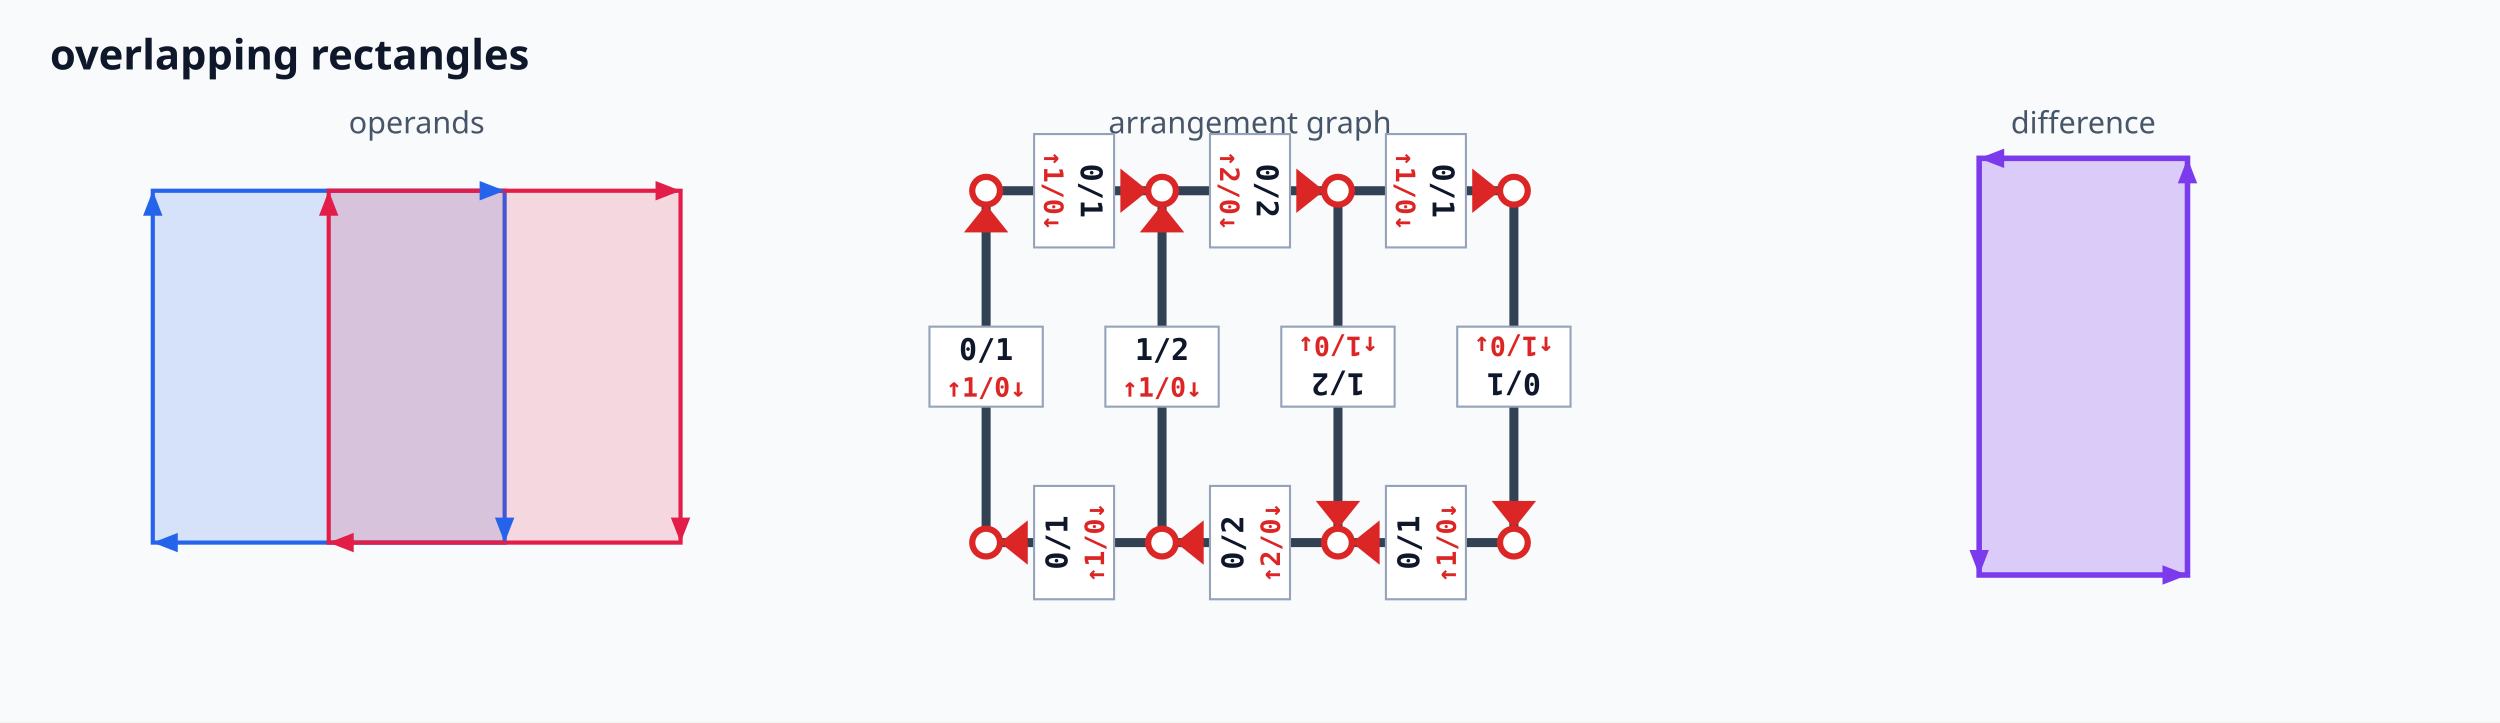
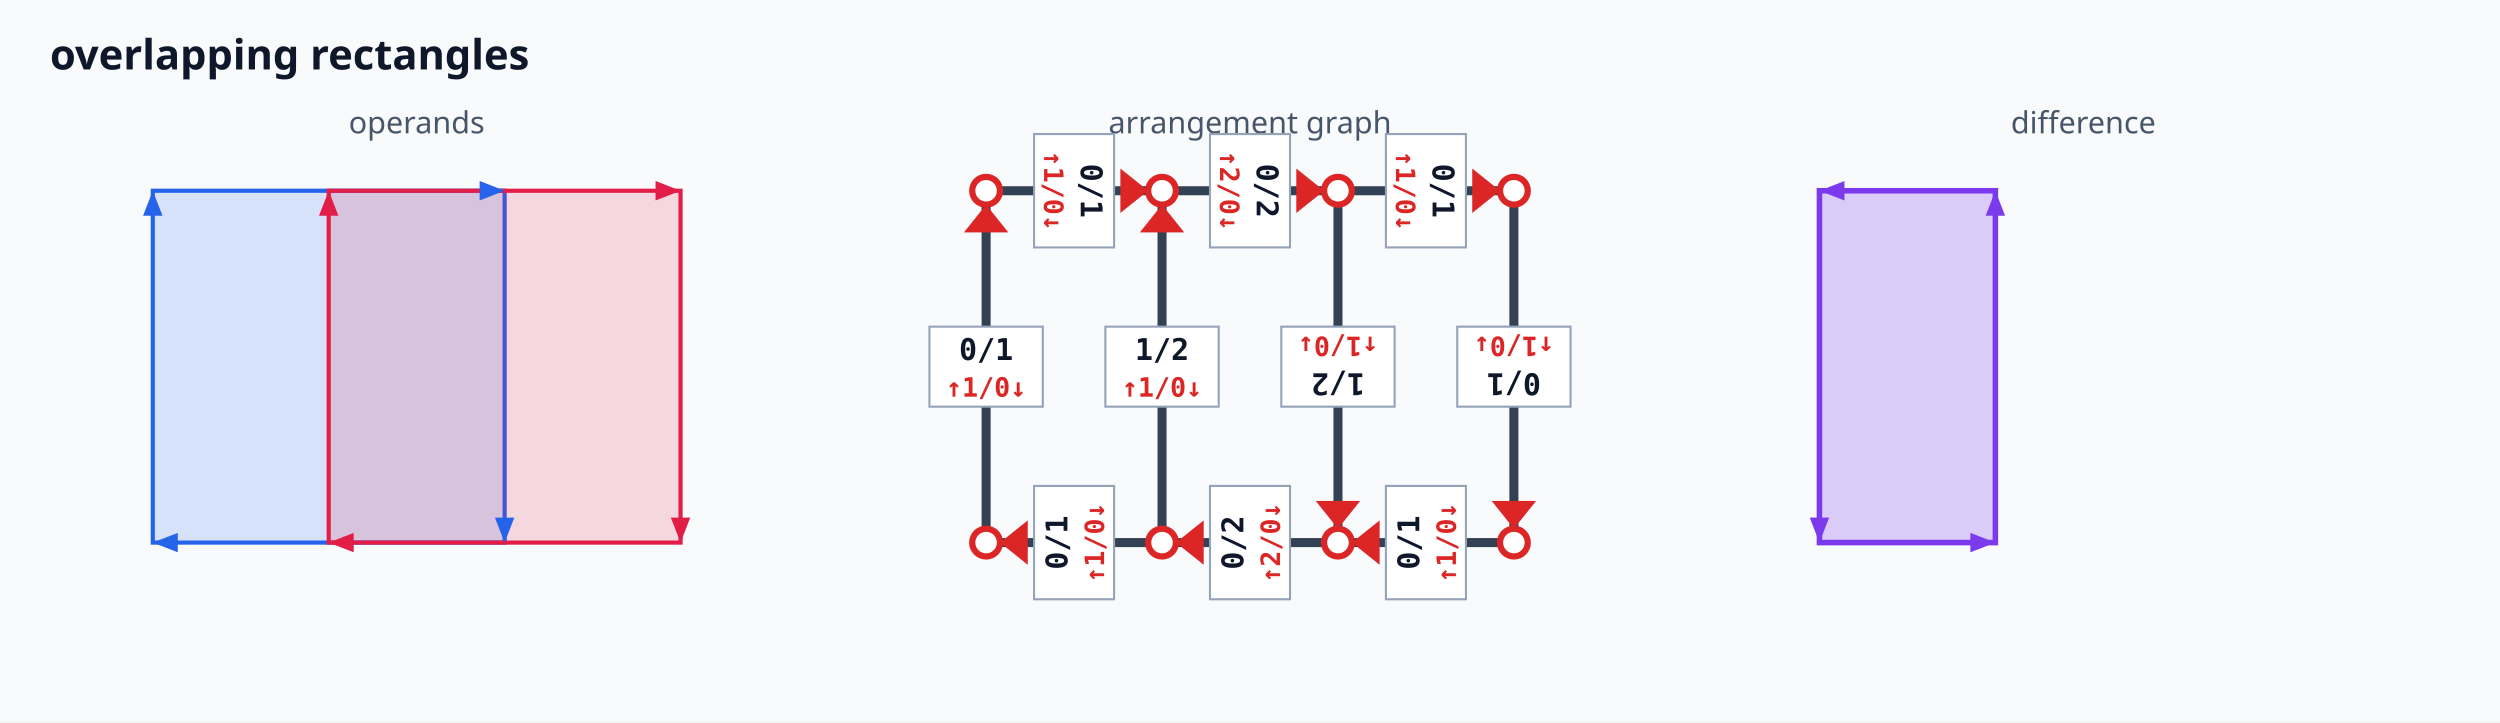
<svg xmlns="http://www.w3.org/2000/svg" viewBox="0 0 900 260" width="900" height="260">
  <rect x="0" y="0" width="900" height="260" style="fill: #f8fafc; stroke: none" />
  <text x="18" y="25" font-size="15" style="fill: #0f172a; font-family: system-ui; font-weight: 600">overlapping rectangles</text>
  <text x="150" y="48" font-size="11" style="fill: #475569; font-family: system-ui; text-anchor: middle">operands</text>
  <text x="450" y="48" font-size="11" style="fill: #475569; font-family: system-ui; text-anchor: middle">arrangement graph</text>
  <text x="750" y="48" font-size="11" style="fill: #475569; font-family: system-ui; text-anchor: middle">difference</text>
  <path d="M 55 68.667 H 181.667 V 195.333 H 55 Z" style="fill: #2563eb; fill-opacity: 0.16; fill-rule: nonzero; stroke: #2563eb; stroke-width: 1.5" />
  <path d="M 118.333 68.667 H 245 V 195.333 H 118.333 Z" style="fill: #e11d48; fill-opacity: 0.16; fill-rule: nonzero; stroke: #e11d48; stroke-width: 1.5" />
-   <path d="M 787.5 57 H 712.5 V 207 H 787.5 Z" style="fill: #7c3aed; fill-opacity: 0.24; fill-rule: nonzero; stroke: #7c3aed; stroke-width: 2" />
+   <path d="M 718.333 68.667 H 655 V 195.333 H 718.333 Z" style="fill: #7c3aed; fill-opacity: 0.24; fill-rule: nonzero; stroke: #7c3aed; stroke-width: 2" />
  <path d="M 181.667 68.667 L 172.667 72.167 V 65.167 Z" style="fill: #2563eb; fill-opacity: 1.0; stroke: none" />
  <path d="M 181.667 195.333 L 178.167 186.333 H 185.167 Z" style="fill: #2563eb; fill-opacity: 1.0; stroke: none" />
  <path d="M 55 195.333 L 64 191.833 V 198.833 Z" style="fill: #2563eb; fill-opacity: 1.0; stroke: none" />
  <path d="M 55 68.667 L 58.5 77.667 H 51.5 Z" style="fill: #2563eb; fill-opacity: 1.0; stroke: none" />
  <path d="M 245 68.667 L 236 72.167 V 65.167 Z" style="fill: #e11d48; fill-opacity: 1.0; stroke: none" />
  <path d="M 245 195.333 L 241.5 186.333 H 248.5 Z" style="fill: #e11d48; fill-opacity: 1.0; stroke: none" />
  <path d="M 118.333 195.333 L 127.333 191.833 V 198.833 Z" style="fill: #e11d48; fill-opacity: 1.0; stroke: none" />
  <path d="M 118.333 68.667 L 121.833 77.667 H 114.833 Z" style="fill: #e11d48; fill-opacity: 1.0; stroke: none" />
  <path d="M 355 68.667 H 418.333" style="fill: none; stroke: #334155; stroke-width: 3.25" />
  <path d="M 413.333 68.667 L 403.333 76.667 V 60.667 Z" style="fill: #dc2626; fill-opacity: 1.0; stroke: none" />
  <rect x="366.267" y="54.267" width="40.8" height="28.8" style="fill: #fff; stroke: #94a3b8; stroke-width: 0.75" transform="rotate(90 386.6667 68.66667)" />
  <text x="386.667" y="66.267" font-size="10.8" style="fill: #0f172a; font-family: ui-monospace, monospace; font-weight: 700; text-anchor: middle" transform="rotate(90 386.6667 68.66667)">0/1</text>
  <text x="386.667" y="79.467" font-size="9.6" style="fill: #dc2626; font-family: ui-monospace, monospace; font-weight: 700; text-anchor: middle" transform="rotate(90 386.6667 68.66667)">↑1/0↓</text>
  <path d="M 418.333 68.667 H 481.667" style="fill: none; stroke: #334155; stroke-width: 3.25" />
  <path d="M 476.667 68.667 L 466.667 76.667 V 60.667 Z" style="fill: #dc2626; fill-opacity: 1.0; stroke: none" />
  <rect x="429.6" y="54.267" width="40.8" height="28.8" style="fill: #fff; stroke: #94a3b8; stroke-width: 0.75" transform="rotate(90 450 68.66667)" />
  <text x="450" y="66.267" font-size="10.8" style="fill: #0f172a; font-family: ui-monospace, monospace; font-weight: 700; text-anchor: middle" transform="rotate(90 450 68.66667)">0/2</text>
  <text x="450" y="79.467" font-size="9.6" style="fill: #dc2626; font-family: ui-monospace, monospace; font-weight: 700; text-anchor: middle" transform="rotate(90 450 68.66667)">↑2/0↓</text>
  <path d="M 481.667 68.667 V 195.333" style="fill: none; stroke: #334155; stroke-width: 3.25" />
  <path d="M 481.667 190.333 L 473.667 180.333 H 489.667 Z" style="fill: #dc2626; fill-opacity: 1.0; stroke: none" />
  <rect x="461.267" y="117.6" width="40.8" height="28.8" style="fill: #fff; stroke: #94a3b8; stroke-width: 0.75" transform="rotate(180 481.6667 132)" />
  <text x="481.667" y="129.6" font-size="10.8" style="fill: #0f172a; font-family: ui-monospace, monospace; font-weight: 700; text-anchor: middle" transform="rotate(180 481.6667 132)">1/2</text>
  <text x="481.667" y="142.8" font-size="9.6" style="fill: #dc2626; font-family: ui-monospace, monospace; font-weight: 700; text-anchor: middle" transform="rotate(180 481.6667 132)">↑1/0↓</text>
  <path d="M 481.667 195.333 H 418.333" style="fill: none; stroke: #334155; stroke-width: 3.25" />
  <path d="M 423.333 195.333 L 433.333 187.333 V 203.333 Z" style="fill: #dc2626; fill-opacity: 1.0; stroke: none" />
  <rect x="429.6" y="180.933" width="40.8" height="28.8" style="fill: #fff; stroke: #94a3b8; stroke-width: 0.75" transform="rotate(270 450 195.3333)" />
  <text x="450" y="192.933" font-size="10.8" style="fill: #0f172a; font-family: ui-monospace, monospace; font-weight: 700; text-anchor: middle" transform="rotate(270 450 195.3333)">0/2</text>
  <text x="450" y="206.133" font-size="9.6" style="fill: #dc2626; font-family: ui-monospace, monospace; font-weight: 700; text-anchor: middle" transform="rotate(270 450 195.3333)">↑2/0↓</text>
  <path d="M 418.333 195.333 H 355" style="fill: none; stroke: #334155; stroke-width: 3.25" />
  <path d="M 360 195.333 L 370 187.333 V 203.333 Z" style="fill: #dc2626; fill-opacity: 1.0; stroke: none" />
  <rect x="366.267" y="180.933" width="40.8" height="28.8" style="fill: #fff; stroke: #94a3b8; stroke-width: 0.75" transform="rotate(270 386.6667 195.3333)" />
  <text x="386.667" y="192.933" font-size="10.8" style="fill: #0f172a; font-family: ui-monospace, monospace; font-weight: 700; text-anchor: middle" transform="rotate(270 386.6667 195.3333)">0/1</text>
  <text x="386.667" y="206.133" font-size="9.6" style="fill: #dc2626; font-family: ui-monospace, monospace; font-weight: 700; text-anchor: middle" transform="rotate(270 386.6667 195.3333)">↑1/0↓</text>
  <path d="M 355 195.333 V 68.667" style="fill: none; stroke: #334155; stroke-width: 3.25" />
  <path d="M 355 73.667 L 363 83.667 H 347 Z" style="fill: #dc2626; fill-opacity: 1.0; stroke: none" />
  <rect x="334.6" y="117.6" width="40.8" height="28.8" style="fill: #fff; stroke: #94a3b8; stroke-width: 0.75" transform="rotate(0 355 132)" />
  <text x="355" y="129.6" font-size="10.8" style="fill: #0f172a; font-family: ui-monospace, monospace; font-weight: 700; text-anchor: middle" transform="rotate(0 355 132)">0/1</text>
  <text x="355" y="142.8" font-size="9.6" style="fill: #dc2626; font-family: ui-monospace, monospace; font-weight: 700; text-anchor: middle" transform="rotate(0 355 132)">↑1/0↓</text>
  <path d="M 481.667 68.667 H 545" style="fill: none; stroke: #334155; stroke-width: 3.25" />
  <path d="M 540 68.667 L 530 76.667 V 60.667 Z" style="fill: #dc2626; fill-opacity: 1.0; stroke: none" />
  <rect x="492.933" y="54.267" width="40.8" height="28.8" style="fill: #fff; stroke: #94a3b8; stroke-width: 0.75" transform="rotate(90 513.3333 68.66667)" />
  <text x="513.333" y="66.267" font-size="10.8" style="fill: #0f172a; font-family: ui-monospace, monospace; font-weight: 700; text-anchor: middle" transform="rotate(90 513.3333 68.66667)">0/1</text>
  <text x="513.333" y="79.467" font-size="9.6" style="fill: #dc2626; font-family: ui-monospace, monospace; font-weight: 700; text-anchor: middle" transform="rotate(90 513.3333 68.66667)">↑1/0↓</text>
  <path d="M 545 68.667 V 195.333" style="fill: none; stroke: #334155; stroke-width: 3.25" />
  <path d="M 545 190.333 L 537 180.333 H 553 Z" style="fill: #dc2626; fill-opacity: 1.0; stroke: none" />
  <rect x="524.6" y="117.6" width="40.8" height="28.8" style="fill: #fff; stroke: #94a3b8; stroke-width: 0.75" transform="rotate(180 545 132)" />
  <text x="545" y="129.6" font-size="10.8" style="fill: #0f172a; font-family: ui-monospace, monospace; font-weight: 700; text-anchor: middle" transform="rotate(180 545 132)">0/1</text>
  <text x="545" y="142.8" font-size="9.6" style="fill: #dc2626; font-family: ui-monospace, monospace; font-weight: 700; text-anchor: middle" transform="rotate(180 545 132)">↑1/0↓</text>
  <path d="M 545 195.333 H 481.667" style="fill: none; stroke: #334155; stroke-width: 3.25" />
  <path d="M 486.667 195.333 L 496.667 187.333 V 203.333 Z" style="fill: #dc2626; fill-opacity: 1.0; stroke: none" />
  <rect x="492.933" y="180.933" width="40.8" height="28.8" style="fill: #fff; stroke: #94a3b8; stroke-width: 0.75" transform="rotate(270 513.3333 195.3333)" />
  <text x="513.333" y="192.933" font-size="10.8" style="fill: #0f172a; font-family: ui-monospace, monospace; font-weight: 700; text-anchor: middle" transform="rotate(270 513.3333 195.3333)">0/1</text>
  <text x="513.333" y="206.133" font-size="9.6" style="fill: #dc2626; font-family: ui-monospace, monospace; font-weight: 700; text-anchor: middle" transform="rotate(270 513.3333 195.3333)">↑1/0↓</text>
  <path d="M 418.333 195.333 V 68.667" style="fill: none; stroke: #334155; stroke-width: 3.25" />
  <path d="M 418.333 73.667 L 426.333 83.667 H 410.333 Z" style="fill: #dc2626; fill-opacity: 1.0; stroke: none" />
  <rect x="397.933" y="117.6" width="40.8" height="28.8" style="fill: #fff; stroke: #94a3b8; stroke-width: 0.75" transform="rotate(0 418.3333 132)" />
  <text x="418.333" y="129.6" font-size="10.8" style="fill: #0f172a; font-family: ui-monospace, monospace; font-weight: 700; text-anchor: middle" transform="rotate(0 418.3333 132)">1/2</text>
  <text x="418.333" y="142.8" font-size="9.6" style="fill: #dc2626; font-family: ui-monospace, monospace; font-weight: 700; text-anchor: middle" transform="rotate(0 418.3333 132)">↑1/0↓</text>
  <circle cx="355" cy="68.667" r="5" style="fill: #fff; stroke: #dc2626; stroke-width: 2.25" />
  <circle cx="481.667" cy="68.667" r="5" style="fill: #fff; stroke: #dc2626; stroke-width: 2.25" />
  <circle cx="481.667" cy="195.333" r="5" style="fill: #fff; stroke: #dc2626; stroke-width: 2.25" />
  <circle cx="355" cy="195.333" r="5" style="fill: #fff; stroke: #dc2626; stroke-width: 2.25" />
  <circle cx="418.333" cy="68.667" r="5" style="fill: #fff; stroke: #dc2626; stroke-width: 2.25" />
  <circle cx="545" cy="68.667" r="5" style="fill: #fff; stroke: #dc2626; stroke-width: 2.25" />
  <circle cx="545" cy="195.333" r="5" style="fill: #fff; stroke: #dc2626; stroke-width: 2.25" />
  <circle cx="418.333" cy="195.333" r="5" style="fill: #fff; stroke: #dc2626; stroke-width: 2.25" />
-   <path d="M 712.5 57 L 721.5 53.5 V 60.5 Z" style="fill: #7c3aed; fill-opacity: 1.0; stroke: none" />
-   <path d="M 712.5 207 L 709 198 H 716 Z" style="fill: #7c3aed; fill-opacity: 1.0; stroke: none" />
-   <path d="M 787.5 207 L 778.5 210.5 V 203.5 Z" style="fill: #7c3aed; fill-opacity: 1.0; stroke: none" />
-   <path d="M 787.5 57 L 791 66 H 784 Z" style="fill: #7c3aed; fill-opacity: 1.0; stroke: none" />
+   <path d="M 655 68.667 L 664 65.167 V 72.167 Z" style="fill: #7c3aed; fill-opacity: 1.0; stroke: none" />
+   <path d="M 655 195.333 L 651.5 186.333 H 658.5 Z" style="fill: #7c3aed; fill-opacity: 1.0; stroke: none" />
+   <path d="M 718.333 195.333 L 709.333 198.833 V 191.833 Z" style="fill: #7c3aed; fill-opacity: 1.0; stroke: none" />
+   <path d="M 718.333 68.667 L 721.833 77.667 H 714.833 Z" style="fill: #7c3aed; fill-opacity: 1.0; stroke: none" />
</svg>
